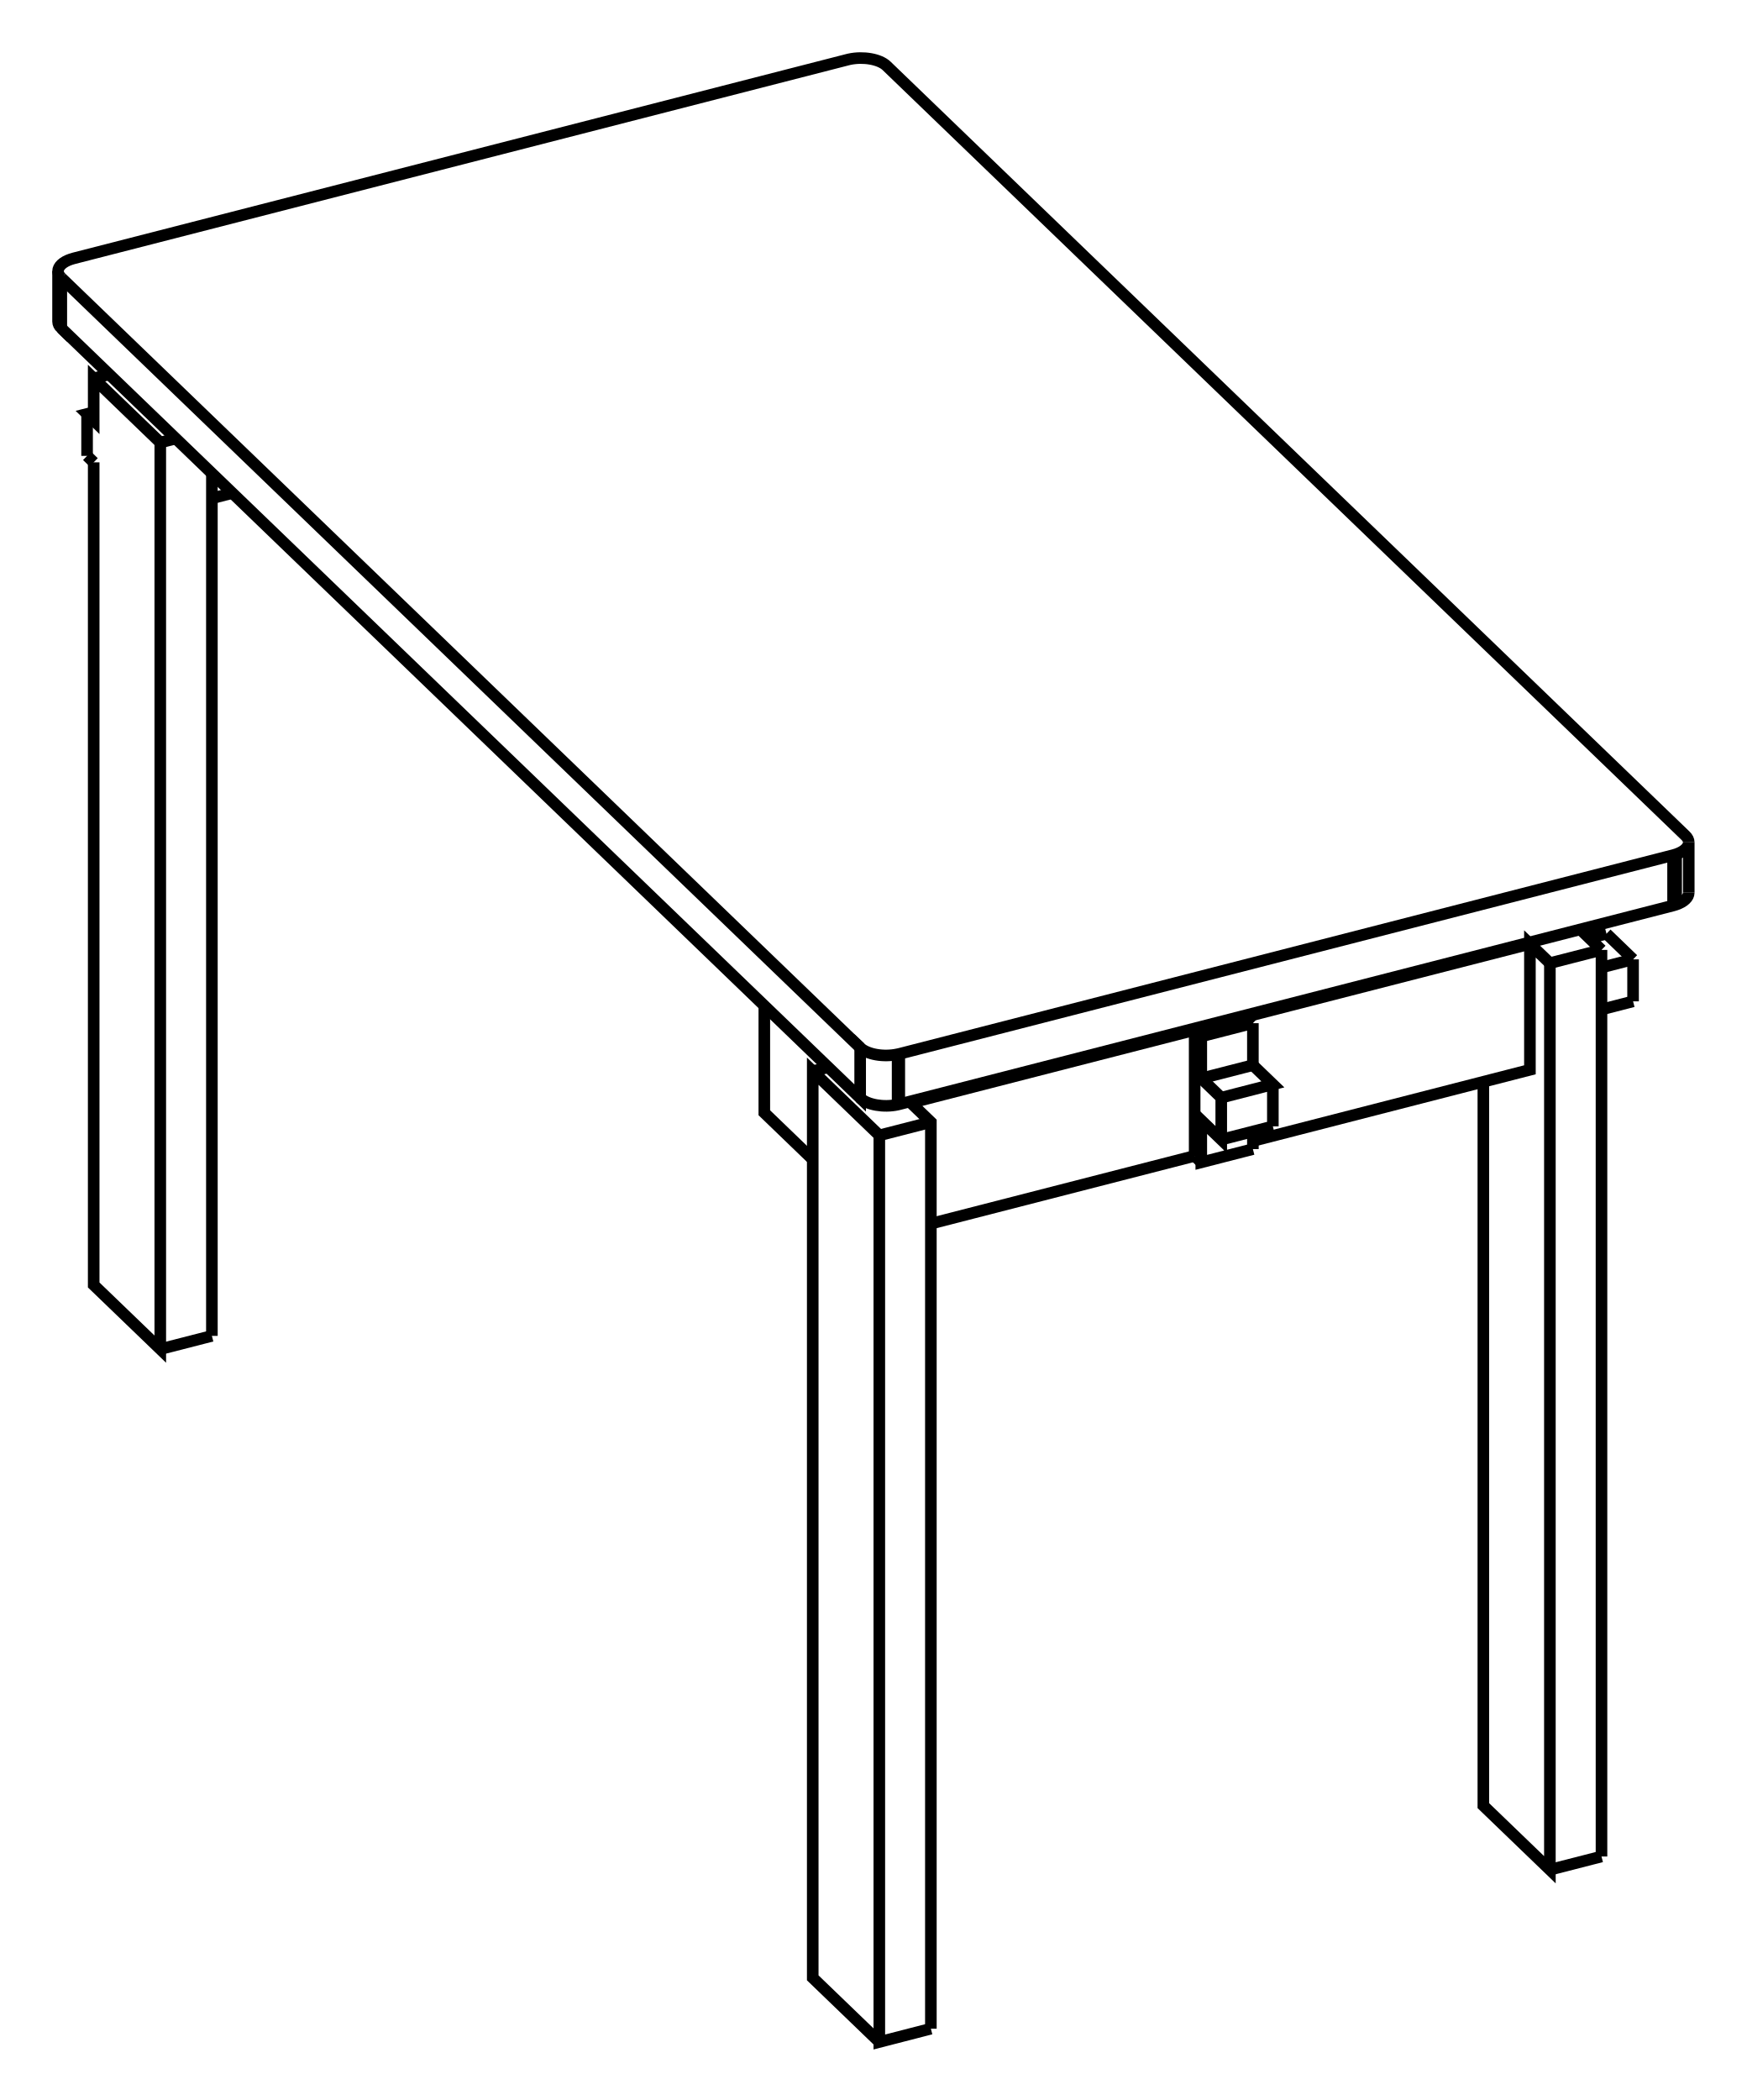
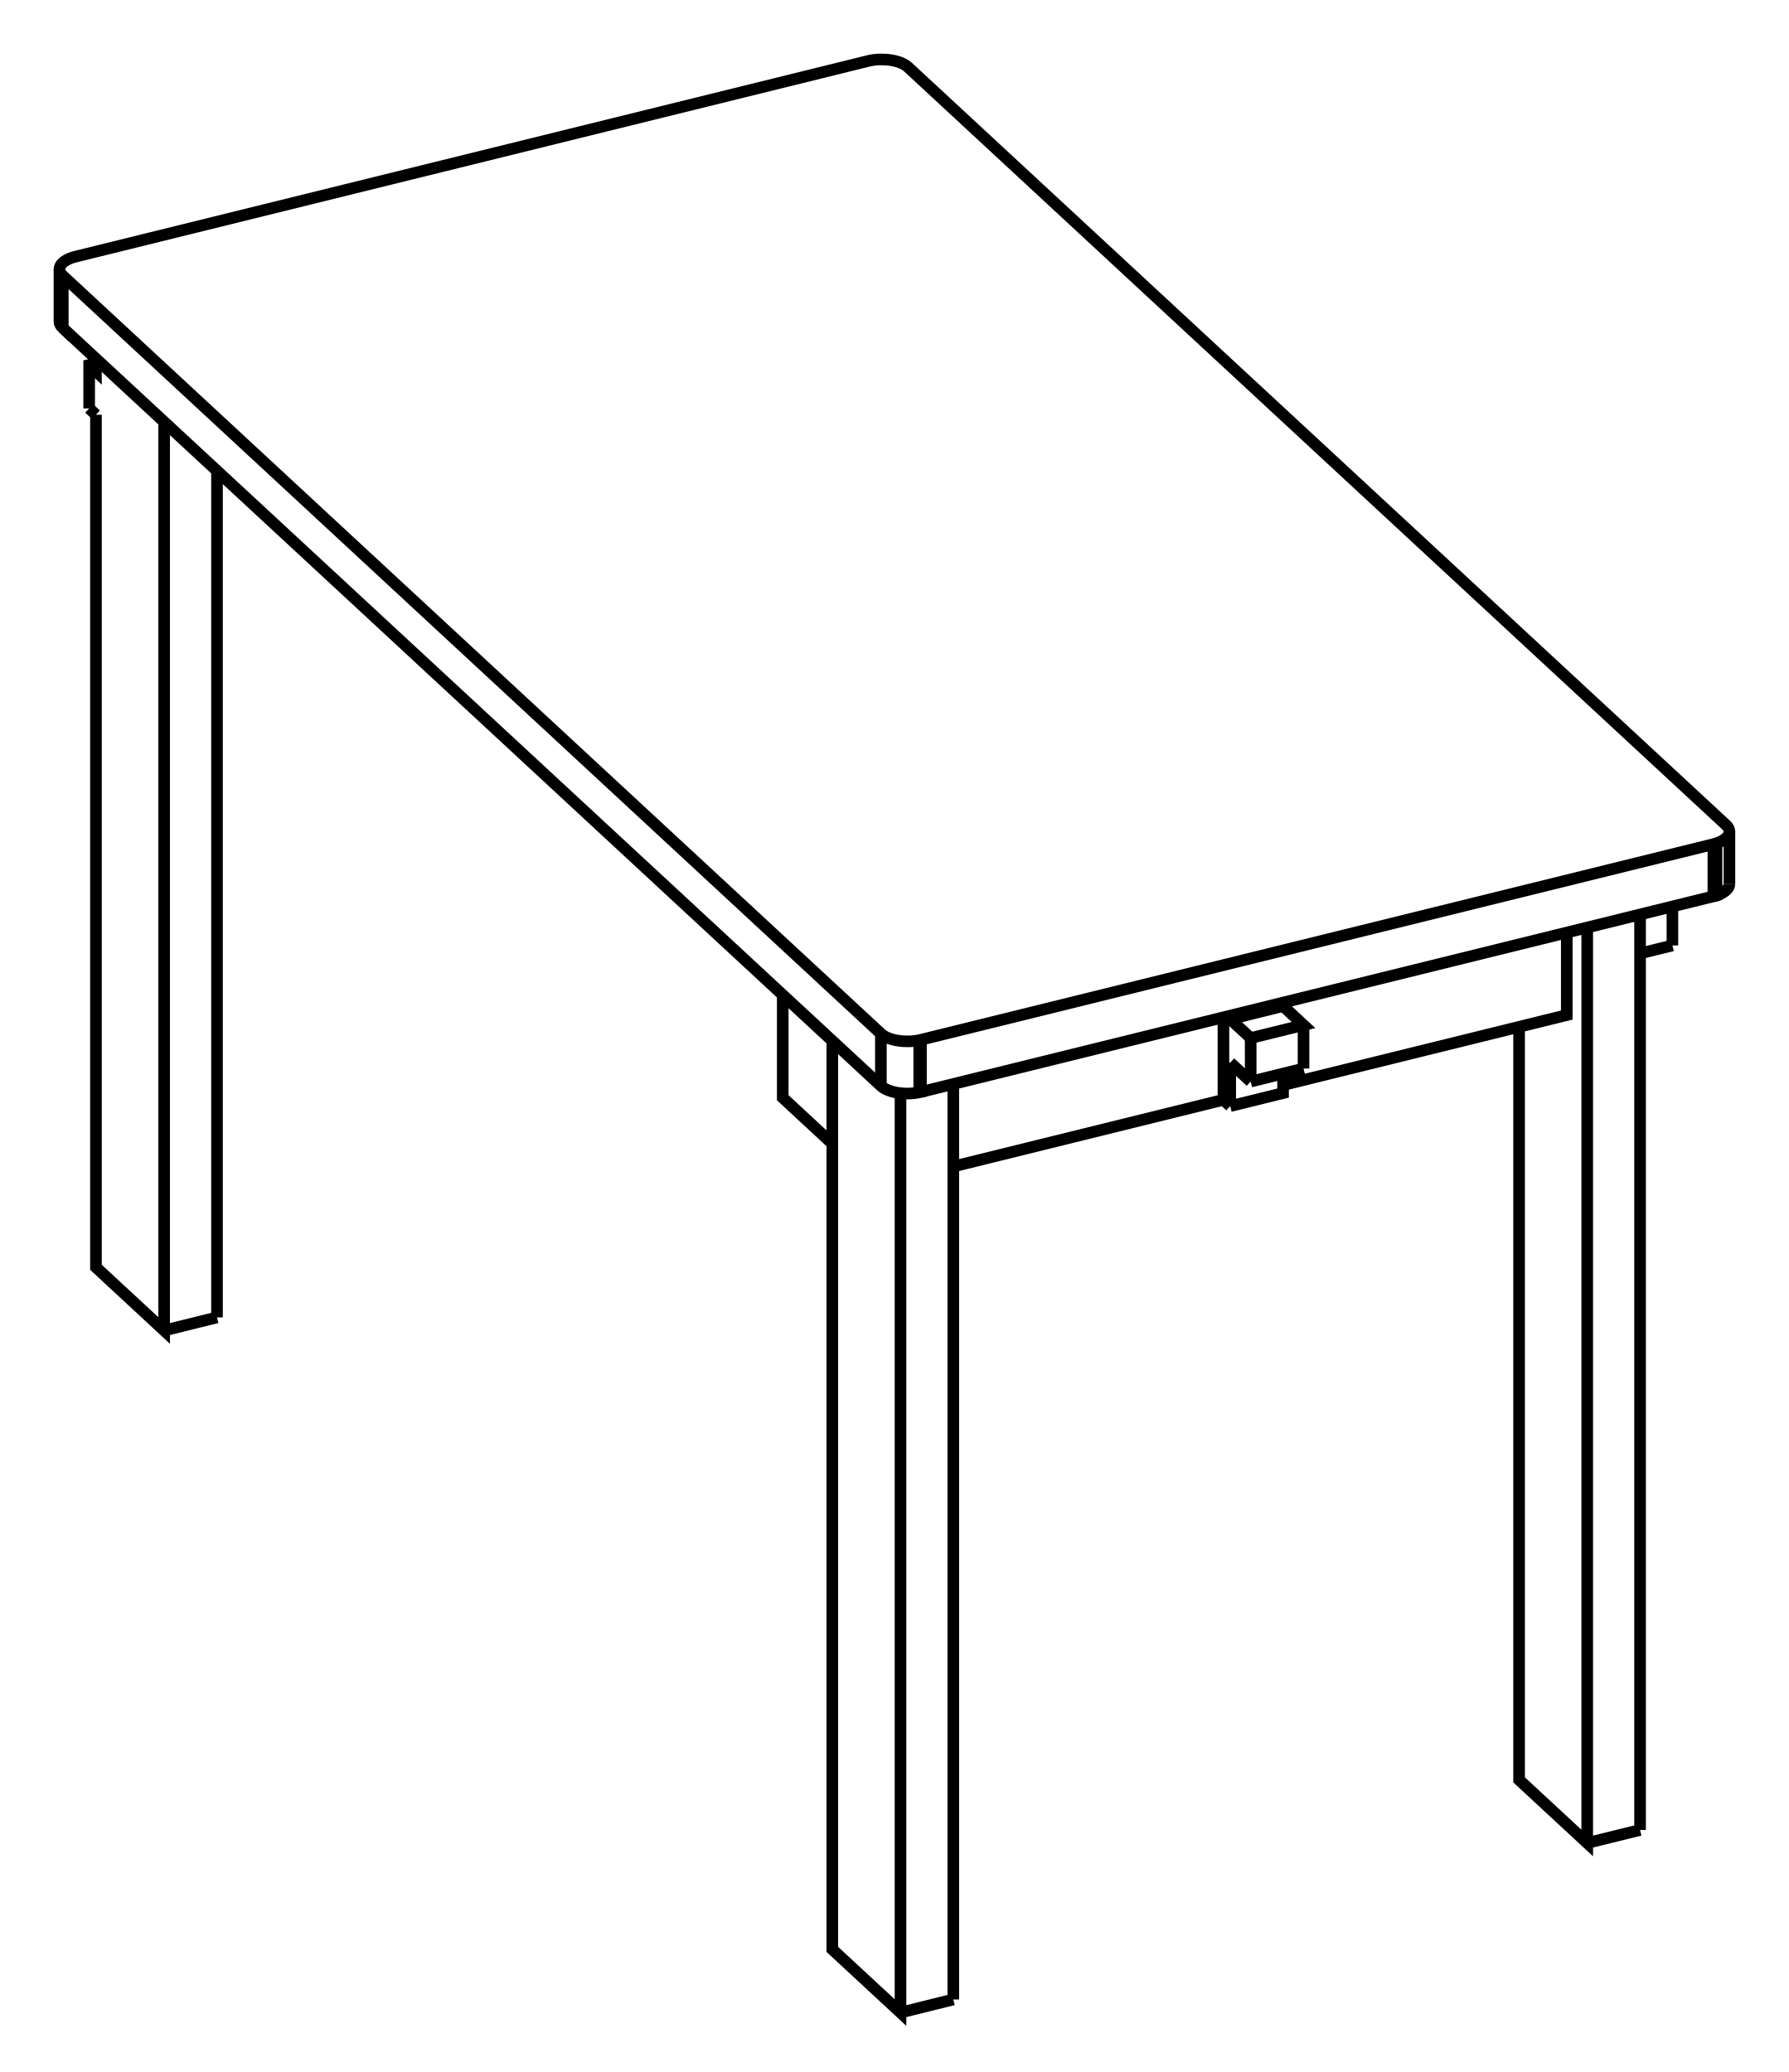
- <svg xmlns="http://www.w3.org/2000/svg" version="1.1" viewBox="-15.045 -18.265 30.09 36.17" fill="none" stroke="black" stroke-width="0.6%" vector-effect="non-scaling-stroke">
-   <path d="M 0.99 16.677 L 0.102 16.906 L 0.102 1.29 L -1.045 0.185 L -1.045 15.801 L 0.102 16.906" />
-   <path d="M -0.778 0.117 L -1.045 0.185" />
-   <path d="M 0.99 1.062 L 0.102 1.29" />
-   <path d="M 0.99 16.677 L 0.99 1.062 L 0.646 0.731 L 5.534 -0.524" />
-   <path d="M -12.017 -10.712 L -12.284 -10.643 L -13.431 -11.748 L -13.431 -11.025 L -13.545 -11.136 L -13.431 -11.165" />
-   <path d="M -13.164 -11.817 L -13.431 -11.748" />
-   <path d="M 12.42 -2.293 L 12.397 -2.315" />
-   <path d="M 12.198 -2.236 L 12.42 -2.293" />
-   <path d="M 12.542 -1.904 L 12.198 -2.236" />
-   <path d="M 12.542 -1.904 L 11.653 -1.676 L 11.309 -2.007 L 11.309 0.161 L 6.537 1.387" />
-   <path d="M 6.422 -0.753 L 11.309 -2.007" />
-   <path d="M 6.537 -0.642 L 6.422 -0.753" />
-   <path d="M 6.537 -0.642 L 5.648 -0.414 L 5.534 -0.524" />
-   <path d="M 6.537 1.527 L 5.648 1.755 L 5.648 1.032 L 5.992 1.363 L 5.992 0.641 L 5.648 0.309 L 5.648 -0.414" />
-   <path d="M 5.534 1.644 L 5.648 1.755" />
-   <path d="M 5.534 1.644 L 0.99 2.811" />
-   <path d="M -11.043 -9.773 L -11.395 -9.682" />
-   <path d="M 5.534 1.644 L 5.534 -0.524" />
-   <path d="M -1.879 -0.944 L -1.879 0.901 L -1.045 1.705" />
-   <path d="M 10.507 0.367 L 10.507 12.835 L 11.653 13.939 L 11.653 -1.676" />
-   <path d="M 6.537 -0.642 L 6.537 0.081 L 5.648 0.309" />
-   <path d="M 6.537 0.081 L 6.881 0.412 L 5.992 0.641" />
-   <path d="M 6.881 1.135 L 6.881 0.412" />
-   <path d="M 6.537 1.224 L 6.537 1.527" />
-   <path d="M -11.395 4.744 L -11.395 -10.112" />
-   <path d="M -13.431 -10.302 L -13.431 3.867 L -12.284 4.972 L -12.284 -10.643" />
-   <path d="M -13.545 -10.413 L -13.545 -11.136" />
-   <path d="M 12.42 -2.129 L 12.628 -2.183" />
-   <path d="M 12.42 -2.022 L 12.42 -2.293" />
-   <path d="M 12.542 -0.878 L 13.086 -1.018" />
-   <path d="M 13.086 -1.741 L 13.086 -1.018" />
-   <path d="M 13.086 -1.741 L 12.542 -1.601" />
-   <path d="M 12.542 13.711 L 11.653 13.939" />
-   <path d="M 12.542 13.711 L 12.542 -1.904" />
-   <path d="M 6.881 1.135 L 5.992 1.363" />
-   <path d="M -11.395 4.744 L -12.284 4.972" />
-   <path d="M -13.431 -10.302 L -13.545 -10.413" />
-   <path d="M 13.086 -1.741 L 12.628 -2.183" />
-   <path d="M -13.989 -12.612 L -0.228 0.647 L -0.228 -0.22 A 0.5 0.249 180 0 0 0.417 -0.107 L 0.446 -0.113 L 13.775 -3.536 L 13.828 -3.552 A 0.5 0.249 180 0 0 14.045 -3.757 L 14.045 -2.889" />
-   <path d="M -13.989 -13.48 L -0.228 -0.22" />
-   <path d="M 0.417 0.761 L 0.417 -0.107" />
-   <path d="M -0.228 0.647 A 0.5 0.249 180 0 0 0.417 0.761 L 0.446 0.754 L 13.775 -2.668 L 13.828 -2.684 A 0.5 0.249 180 0 0 14.045 -2.889" />
-   <path d="M 0.446 0.754 L 0.446 -0.113" />
-   <path d="M 13.775 -2.668 L 13.775 -3.536" />
-   <path d="M 13.828 -2.684 L 13.828 -3.552" />
-   <path d="M 14.045 -3.757 A 0.5 0.249 180 0 0 13.989 -3.871 L 0.228 -17.13 A 0.5 0.249 180 0 0 -0.417 -17.244 L -0.446 -17.237 L -13.775 -13.815 L -13.828 -13.799 A 0.5 0.249 180 0 0 -14.045 -13.594 L -14.045 -12.726 A 0.5 0.249 180 0 0 -13.989 -12.612 L -13.989 -13.48" />
-   <path d="M -14.045 -13.594 A 0.5 0.249 180 0 0 -13.989 -13.48" />
+ <svg xmlns="http://www.w3.org/2000/svg" version="1.1" viewBox="-15.045 -17.603 30.09 34.861" fill="none" stroke="black" stroke-width="0.6%" vector-effect="non-scaling-stroke">
+   <path d="M -13.989 -12.085 L -0.228 0.666 A 0.5 0.239 180 0 0 0.417 0.776 L 0.446 0.769 L 0.446 -0.109 L 13.775 -3.4 L 13.828 -3.416 A 0.5 0.239 180 0 0 14.045 -3.613 A 0.5 0.239 180 0 0 13.989 -3.722 L 0.228 -16.474 A 0.5 0.239 180 0 0 -0.417 -16.583 L -0.446 -16.576 L -13.775 -13.285 L -13.828 -13.27 A 0.5 0.239 180 0 0 -14.045 -13.073 A 0.5 0.239 180 0 0 -13.989 -12.963 L -0.228 -0.212 A 0.5 0.239 180 0 0 0.417 -0.102 L 0.446 -0.109" />
+   <path d="M -14.045 -12.194 A 0.5 0.239 180 0 0 -13.989 -12.085 L -13.989 -12.963" />
+   <path d="M 0.417 0.776 L 0.417 -0.102" />
+   <path d="M 0.446 0.769 L 13.775 -2.522 L 13.775 -3.4" />
+   <path d="M 13.775 -2.522 L 13.828 -2.537 L 13.828 -3.416" />
+   <path d="M 13.828 -2.537 A 0.5 0.239 180 0 0 14.045 -2.735" />
+   <path d="M -11.395 4.562 L -11.395 -9.681" />
+   <path d="M 0.99 16.038 L 0.99 0.635" />
+   <path d="M -1.045 -0.091 L -1.045 15.195 L 0.102 16.258 L 0.102 0.79" />
+   <path d="M 0.99 16.038 L 0.102 16.258" />
+   <path d="M 5.534 0.901 L 5.534 -0.487" />
+   <path d="M 5.534 0.901 L 0.99 2.023" />
+   <path d="M 5.648 -0.456 L 5.648 -0.515" />
+   <path d="M 5.992 -0.138 L 5.648 -0.456" />
+   <path d="M 5.992 0.594 L 5.992 -0.138" />
+   <path d="M 5.648 0.275 L 5.992 0.594" />
+   <path d="M 5.648 1.007 L 5.648 0.275" />
+   <path d="M 5.534 0.901 L 5.648 1.007" />
+   <path d="M 6.537 -0.735 L 6.537 -0.676 L 6.881 -0.357 L 5.992 -0.138" />
+   <path d="M 6.537 -0.676 L 5.648 -0.456" />
+   <path d="M 6.881 0.375 L 6.881 -0.357" />
+   <path d="M 6.537 0.46 L 6.537 0.788 L 5.648 1.007" />
+   <path d="M 11.309 -1.913 L 11.309 -0.525 L 6.537 0.653" />
+   <path d="M 10.507 -0.327 L 10.507 12.343 L 11.653 13.405 L 11.653 -1.998" />
+   <path d="M 12.542 13.186 L 11.653 13.405" />
+   <path d="M 12.542 13.186 L 12.542 -2.218" />
+   <path d="M 12.542 -1.562 L 13.086 -1.696" />
+   <path d="M 13.086 -2.352 L 13.086 -1.696" />
+   <path d="M -1.879 -0.863 L -1.879 0.866 L -1.045 1.639" />
+   <path d="M -13.545 -10.731 L -13.545 -11.463 L -13.431 -11.491" />
+   <path d="M -13.431 -11.567 L -13.431 -11.356 L -13.545 -11.463" />
+   <path d="M -13.431 -10.625 L -13.431 3.719 L -12.284 4.782 L -12.284 -10.504" />
+   <path d="M -13.431 -10.625 L -13.545 -10.731" />
+   <path d="M -11.395 4.562 L -12.284 4.782" />
+   <path d="M 6.881 0.375 L 5.992 0.594" />
+   <path d="M -0.228 0.666 L -0.228 -0.212" />
+   <path d="M -14.045 -13.073 L -14.045 -12.194" />
+   <path d="M 14.045 -3.613 L 14.045 -2.735" />
</svg>
